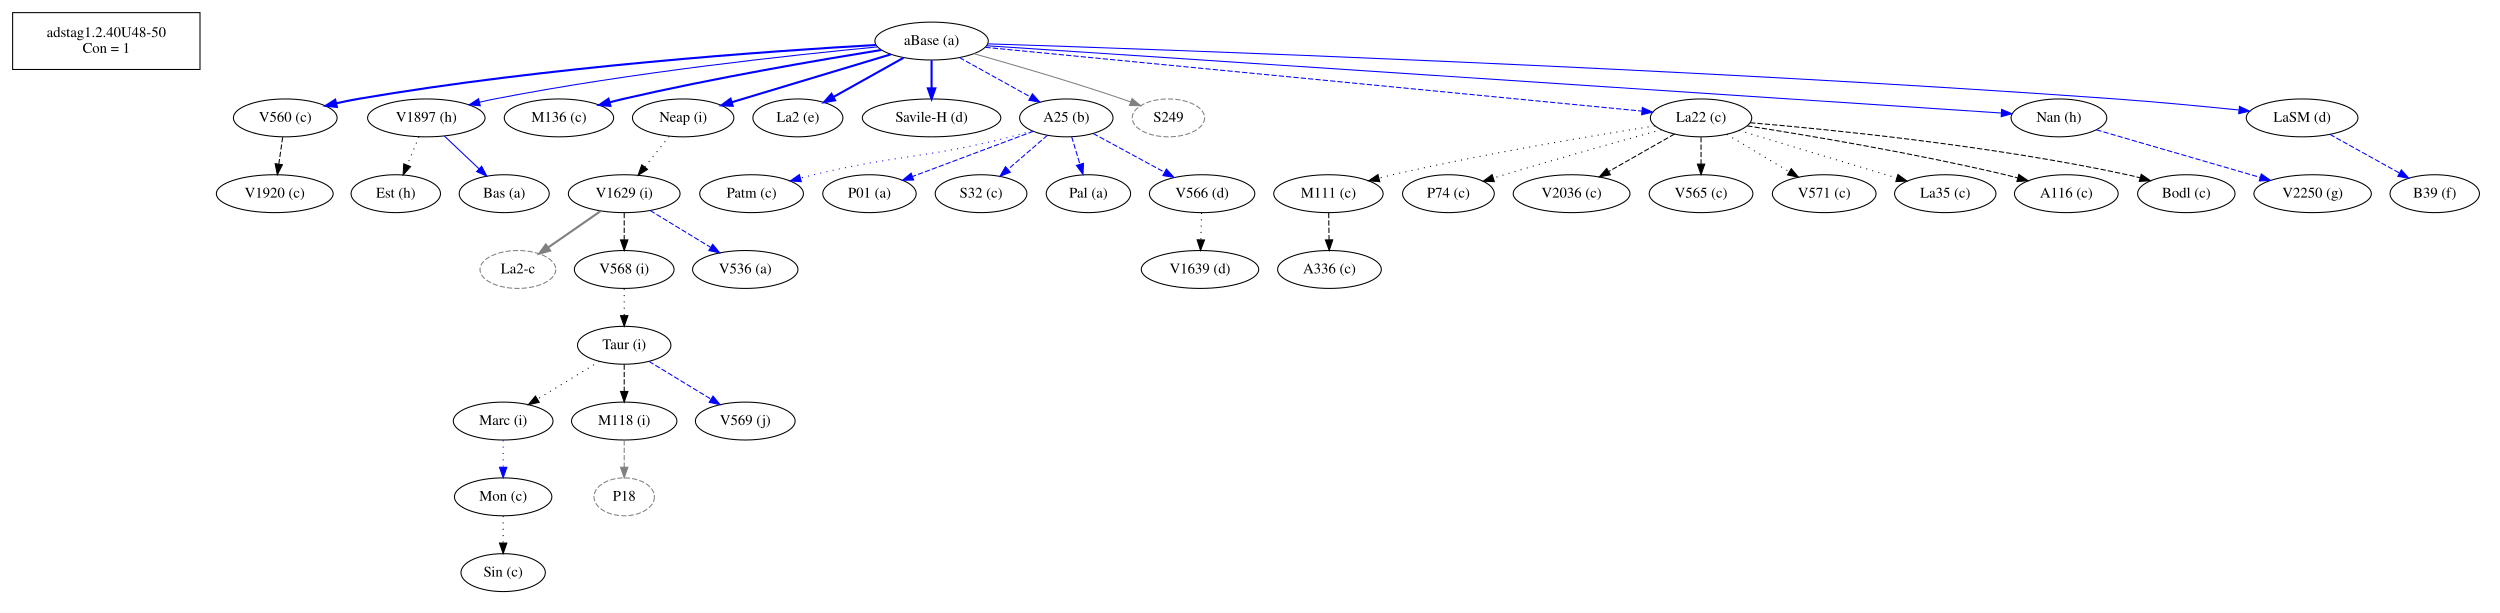
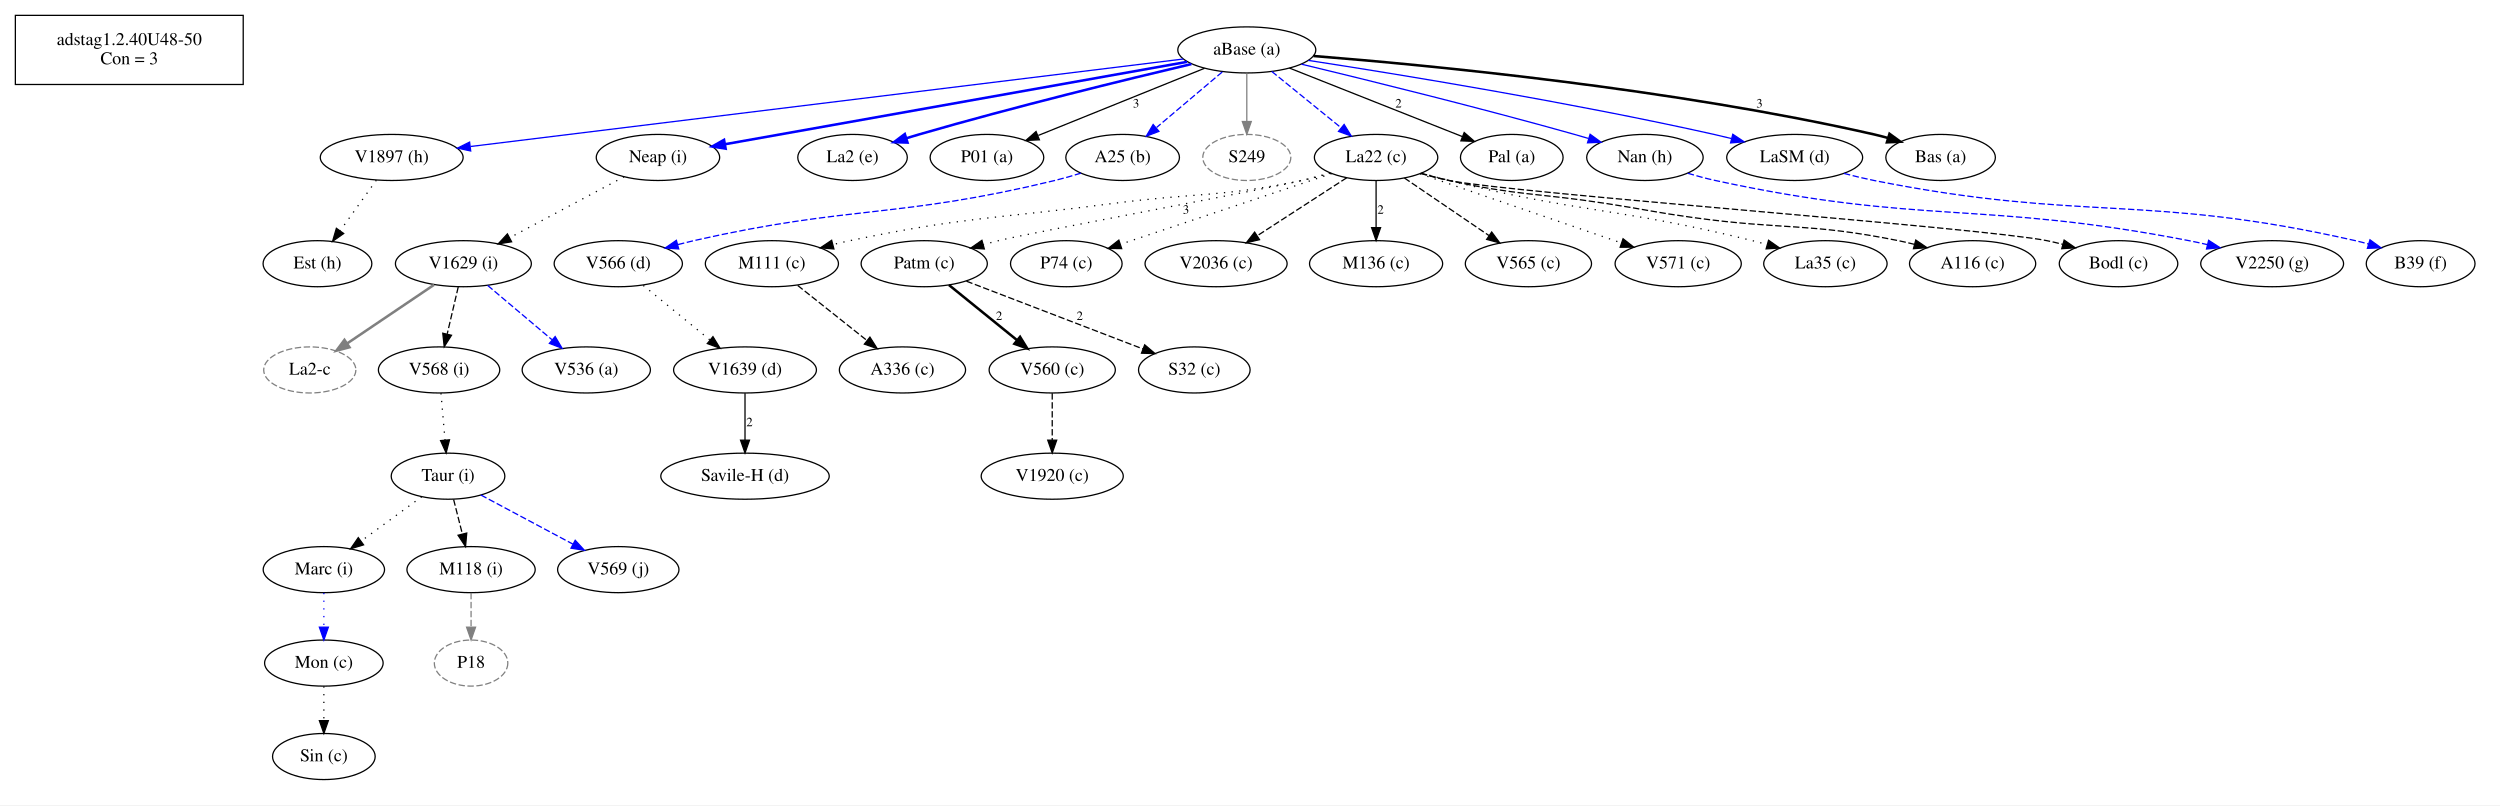
- <svg xmlns="http://www.w3.org/2000/svg" width="2375pt" height="582pt" viewBox="0.00 0.00 2375.00 582.00">
-   <g id="graph0" class="graph" transform="scale(1 1) rotate(0) translate(4 578)">
-     <polygon fill="white" stroke="transparent" points="-4,4 -4,-578 2371,-578 2371,4 -4,4" />
+ <svg xmlns="http://www.w3.org/2000/svg" width="1953pt" height="629pt" viewBox="0.00 0.00 1953.00 629.00">
+   <g id="graph0" class="graph" transform="scale(1 1) rotate(0) translate(4 625)">
+     <polygon fill="white" stroke="transparent" points="-4,4 -4,-625 1949,-625 1949,4 -4,4" />
    <g id="clust1" class="cluster">
-       <polygon fill="none" stroke="black" points="8,-512 8,-566 186,-566 186,-512 8,-512" />
+       <polygon fill="none" stroke="black" points="8,-559 8,-613 186,-613 186,-559 8,-559" />
    </g>
    <g id="clust2" class="cluster">
</g>
    <g id="node1" class="node">
-       <text text-anchor="middle" x="97" y="-542.8" font-family="Times,serif" font-size="14.00">adstag1.2.40U48-50</text>
-       <text text-anchor="middle" x="97" y="-527.8" font-family="Times,serif" font-size="14.00">Con = 1</text>
+       <text text-anchor="middle" x="97" y="-589.8" font-family="Times,serif" font-size="14.00">adstag1.2.40U48-50</text>
+       <text text-anchor="middle" x="97" y="-574.8" font-family="Times,serif" font-size="14.00">Con = 3</text>
    </g>
    <g id="node2" class="node">
-       <ellipse fill="none" stroke="black" cx="1258" cy="-394" rx="51.99" ry="18" />
-       <text text-anchor="middle" x="1258" y="-390.3" font-family="Times,serif" font-size="14.00">M111 (c)</text>
+       <ellipse fill="none" stroke="black" cx="599" cy="-419" rx="51.99" ry="18" />
+       <text text-anchor="middle" x="599" y="-415.3" font-family="Times,serif" font-size="14.00">M111 (c)</text>
    </g>
    <g id="node5" class="node">
-       <ellipse fill="none" stroke="black" cx="1259" cy="-322" rx="49.29" ry="18" />
-       <text text-anchor="middle" x="1259" y="-318.3" font-family="Times,serif" font-size="14.00">A336 (c)</text>
+       <ellipse fill="none" stroke="black" cx="701" cy="-336" rx="49.29" ry="18" />
+       <text text-anchor="middle" x="701" y="-332.3" font-family="Times,serif" font-size="14.00">A336 (c)</text>
    </g>
    <g id="edge4" class="edge">
-       <path fill="none" stroke="black" stroke-dasharray="5,2" d="M1258.25,-375.7C1258.36,-367.98 1258.49,-358.71 1258.61,-350.11" />
-       <polygon fill="black" stroke="black" points="1262.11,-350.15 1258.76,-340.1 1255.11,-350.05 1262.11,-350.15" />
+       <path fill="none" stroke="black" stroke-dasharray="5,2" d="M619.15,-402C634.62,-389.71 656.15,-372.62 673.25,-359.04" />
+       <polygon fill="black" stroke="black" points="675.58,-361.65 681.24,-352.69 671.23,-356.17 675.58,-361.65" />
    </g>
    <g id="node3" class="node">
-       <ellipse fill="none" stroke="black" cx="710" cy="-394" rx="49.29" ry="18" />
-       <text text-anchor="middle" x="710" y="-390.3" font-family="Times,serif" font-size="14.00">Patm (c)</text>
+       <ellipse fill="none" stroke="black" cx="718" cy="-419" rx="49.29" ry="18" />
+       <text text-anchor="middle" x="718" y="-415.3" font-family="Times,serif" font-size="14.00">Patm (c)</text>
    </g>
    <g id="node4" class="node">
-       <ellipse fill="none" stroke="black" cx="267" cy="-466" rx="49.29" ry="18" />
-       <text text-anchor="middle" x="267" y="-462.3" font-family="Times,serif" font-size="14.00">V560 (c)</text>
+       <ellipse fill="none" stroke="black" cx="818" cy="-336" rx="49.29" ry="18" />
+       <text text-anchor="middle" x="818" y="-332.3" font-family="Times,serif" font-size="14.00">V560 (c)</text>
+     </g>
+     <g id="edge3" class="edge">
+       <path fill="none" stroke="black" stroke-width="2" d="M737.28,-402.38C752.4,-390.14 773.64,-372.93 790.54,-359.25" />
+       <polygon fill="black" stroke="black" stroke-width="2" points="792.87,-361.86 798.44,-352.85 788.46,-356.42 792.87,-361.86" />
+       <text text-anchor="middle" x="776.5" y="-375" font-family="Times,serif" font-size="10.00">2</text>
+     </g>
+     <g id="node30" class="node">
+       <ellipse fill="none" stroke="black" cx="929" cy="-336" rx="43.59" ry="18" />
+       <text text-anchor="middle" x="929" y="-332.3" font-family="Times,serif" font-size="14.00">S32 (c)</text>
+     </g>
+     <g id="edge28" class="edge">
+       <path fill="none" stroke="black" stroke-dasharray="5,2" d="M750.97,-405.34C788.23,-391.04 848.89,-367.75 888.88,-352.4" />
+       <polygon fill="black" stroke="black" points="890.24,-355.63 898.32,-348.78 887.73,-349.09 890.24,-355.63" />
+       <text text-anchor="middle" x="839.5" y="-375" font-family="Times,serif" font-size="10.00">2</text>
    </g>
    <g id="node14" class="node">
-       <ellipse fill="none" stroke="black" cx="257" cy="-394" rx="55.49" ry="18" />
-       <text text-anchor="middle" x="257" y="-390.3" font-family="Times,serif" font-size="14.00">V1920 (c)</text>
+       <ellipse fill="none" stroke="black" cx="818" cy="-253" rx="55.49" ry="18" />
+       <text text-anchor="middle" x="818" y="-249.3" font-family="Times,serif" font-size="14.00">V1920 (c)</text>
    </g>
    <g id="edge12" class="edge">
-       <path fill="none" stroke="black" stroke-dasharray="5,2" d="M264.53,-447.7C263.43,-439.98 262.1,-430.71 260.87,-422.11" />
-       <polygon fill="black" stroke="black" points="264.32,-421.51 259.44,-412.1 257.39,-422.5 264.32,-421.51" />
+       <path fill="none" stroke="black" stroke-dasharray="5,2" d="M818,-317.82C818,-307.19 818,-293.31 818,-281.2" />
+       <polygon fill="black" stroke="black" points="821.5,-281.15 818,-271.15 814.5,-281.15 821.5,-281.15" />
    </g>
    <g id="node6" class="node">
-       <ellipse fill="none" stroke="black" cx="1372" cy="-394" rx="43.59" ry="18" />
-       <text text-anchor="middle" x="1372" y="-390.3" font-family="Times,serif" font-size="14.00">P74 (c)</text>
+       <ellipse fill="none" stroke="black" cx="829" cy="-419" rx="43.59" ry="18" />
+       <text text-anchor="middle" x="829" y="-415.3" font-family="Times,serif" font-size="14.00">P74 (c)</text>
    </g>
    <g id="node7" class="node">
-       <ellipse fill="none" stroke="black" cx="372" cy="-394" rx="42.49" ry="18" />
-       <text text-anchor="middle" x="372" y="-390.3" font-family="Times,serif" font-size="14.00">Est (h)</text>
+       <ellipse fill="none" stroke="black" cx="244" cy="-419" rx="42.49" ry="18" />
+       <text text-anchor="middle" x="244" y="-415.3" font-family="Times,serif" font-size="14.00">Est (h)</text>
    </g>
    <g id="node8" class="node">
-       <ellipse fill="none" stroke="black" cx="589" cy="-250" rx="44.39" ry="18" />
-       <text text-anchor="middle" x="589" y="-246.3" font-family="Times,serif" font-size="14.00">Taur (i)</text>
+       <ellipse fill="none" stroke="black" cx="346" cy="-253" rx="44.39" ry="18" />
+       <text text-anchor="middle" x="346" y="-249.3" font-family="Times,serif" font-size="14.00">Taur (i)</text>
    </g>
    <g id="node10" class="node">
-       <ellipse fill="none" stroke="black" cx="474" cy="-178" rx="47.39" ry="18" />
-       <text text-anchor="middle" x="474" y="-174.3" font-family="Times,serif" font-size="14.00">Marc (i)</text>
+       <ellipse fill="none" stroke="black" cx="249" cy="-180" rx="47.39" ry="18" />
+       <text text-anchor="middle" x="249" y="-176.3" font-family="Times,serif" font-size="14.00">Marc (i)</text>
    </g>
    <g id="edge9" class="edge">
-       <path fill="none" stroke="black" stroke-dasharray="1,5" d="M565.45,-234.67C548.43,-224.31 525.23,-210.18 506.46,-198.76" />
-       <polygon fill="black" stroke="black" points="508.28,-195.77 497.91,-193.56 504.64,-201.75 508.28,-195.77" />
+       <path fill="none" stroke="black" stroke-dasharray="1,5" d="M325.43,-236.94C311.63,-226.85 293.27,-213.4 277.99,-202.22" />
+       <polygon fill="black" stroke="black" points="280.01,-199.36 269.88,-196.28 275.88,-205.01 280.01,-199.36" />
    </g>
    <g id="node12" class="node">
-       <ellipse fill="none" stroke="black" cx="589" cy="-178" rx="50.09" ry="18" />
-       <text text-anchor="middle" x="589" y="-174.3" font-family="Times,serif" font-size="14.00">M118 (i)</text>
+       <ellipse fill="none" stroke="black" cx="364" cy="-180" rx="50.09" ry="18" />
+       <text text-anchor="middle" x="364" y="-176.3" font-family="Times,serif" font-size="14.00">M118 (i)</text>
    </g>
    <g id="edge11" class="edge">
-       <path fill="none" stroke="black" stroke-dasharray="5,2" d="M589,-231.7C589,-223.98 589,-214.71 589,-206.11" />
-       <polygon fill="black" stroke="black" points="592.5,-206.1 589,-196.1 585.5,-206.1 592.5,-206.1" />
+       <path fill="none" stroke="black" stroke-dasharray="5,2" d="M350.36,-234.81C352.41,-226.7 354.91,-216.84 357.21,-207.78" />
+       <polygon fill="black" stroke="black" points="360.62,-208.58 359.68,-198.03 353.83,-206.86 360.62,-208.58" />
    </g>
    <g id="node31" class="node">
-       <ellipse fill="none" stroke="black" cx="704" cy="-178" rx="47.39" ry="18" />
-       <text text-anchor="middle" x="704" y="-174.3" font-family="Times,serif" font-size="14.00">V569 (j)</text>
+       <ellipse fill="none" stroke="black" cx="479" cy="-180" rx="47.39" ry="18" />
+       <text text-anchor="middle" x="479" y="-176.3" font-family="Times,serif" font-size="14.00">V569 (j)</text>
    </g>
    <g id="edge29" class="edge">
-       <path fill="none" stroke="blue" stroke-dasharray="5,2" d="M612.55,-234.67C629.57,-224.31 652.77,-210.18 671.54,-198.76" />
-       <polygon fill="blue" stroke="blue" points="673.36,-201.75 680.09,-193.56 669.72,-195.77 673.36,-201.75" />
+       <path fill="none" stroke="blue" stroke-dasharray="5,2" d="M371.64,-238.31C392.08,-227.4 420.91,-212.01 443.56,-199.92" />
+       <polygon fill="blue" stroke="blue" points="445.35,-202.93 452.52,-195.13 442.05,-196.76 445.35,-202.93" />
    </g>
    <g id="node9" class="node">
-       <ellipse fill="none" stroke="black" cx="401" cy="-466" rx="55.79" ry="18" />
-       <text text-anchor="middle" x="401" y="-462.3" font-family="Times,serif" font-size="14.00">V1897 (h)</text>
+       <ellipse fill="none" stroke="black" cx="302" cy="-502" rx="55.79" ry="18" />
+       <text text-anchor="middle" x="302" y="-498.3" font-family="Times,serif" font-size="14.00">V1897 (h)</text>
    </g>
    <g id="edge6" class="edge">
-       <path fill="none" stroke="black" stroke-dasharray="1,5" d="M393.98,-448.05C390.63,-439.97 386.55,-430.12 382.82,-421.11" />
-       <polygon fill="black" stroke="black" points="386.02,-419.69 378.96,-411.79 379.55,-422.37 386.02,-419.69" />
+       <path fill="none" stroke="black" stroke-dasharray="1,5" d="M289.98,-484.22C281.84,-472.85 270.94,-457.63 261.8,-444.86" />
+       <polygon fill="black" stroke="black" points="264.47,-442.58 255.8,-436.48 258.78,-446.65 264.47,-442.58" />
+     </g>
+     <g id="node15" class="node">
+       <ellipse fill="none" stroke="black" cx="249" cy="-107" rx="46.29" ry="18" />
+       <text text-anchor="middle" x="249" y="-103.3" font-family="Times,serif" font-size="14.00">Mon (c)</text>
+     </g>
+     <g id="edge13" class="edge">
+       <path fill="none" stroke="blue" stroke-dasharray="1,5" d="M249,-161.81C249,-153.79 249,-144.05 249,-135.07" />
+       <polygon fill="blue" stroke="blue" points="252.5,-135.03 249,-125.03 245.5,-135.03 252.5,-135.03" />
+     </g>
+     <g id="node11" class="node">
+       <ellipse fill="none" stroke="black" cx="1887" cy="-419" rx="42.49" ry="18" />
+       <text text-anchor="middle" x="1887" y="-415.3" font-family="Times,serif" font-size="14.00">B39 (f)</text>
+     </g>
+     <g id="node36" class="node">
+       <ellipse fill="none" stroke="gray" stroke-dasharray="5,2" cx="364" cy="-107" rx="28.7" ry="18" />
+       <text text-anchor="middle" x="364" y="-103.3" font-family="Times,serif" font-size="14.00">P18</text>
+     </g>
+     <g id="edge34" class="edge">
+       <path fill="none" stroke="gray" stroke-dasharray="5,2" d="M364,-161.81C364,-153.79 364,-144.05 364,-135.07" />
+       <polygon fill="gray" stroke="gray" points="367.5,-135.03 364,-125.03 360.5,-135.03 367.5,-135.03" />
+     </g>
+     <g id="node13" class="node">
+       <ellipse fill="none" stroke="black" cx="970" cy="-586" rx="53.89" ry="18" />
+       <text text-anchor="middle" x="970" y="-582.3" font-family="Times,serif" font-size="14.00">aBase (a)</text>
+     </g>
+     <g id="edge8" class="edge">
+       <path fill="none" stroke="blue" d="M920.34,-578.9C800.37,-564.18 495.03,-526.69 363.65,-510.57" />
+       <polygon fill="blue" stroke="blue" points="363.71,-507.05 353.36,-509.3 362.86,-514 363.71,-507.05" />
+     </g>
+     <g id="node19" class="node">
+       <ellipse fill="none" stroke="black" cx="510" cy="-502" rx="48.19" ry="18" />
+       <text text-anchor="middle" x="510" y="-498.3" font-family="Times,serif" font-size="14.00">Neap (i)</text>
+     </g>
+     <g id="edge17" class="edge">
+       <path fill="none" stroke="blue" stroke-width="2" d="M923.36,-576.69C837.04,-561.3 652.93,-528.48 562.43,-512.35" />
+       <polygon fill="blue" stroke="blue" stroke-width="2" points="562.85,-508.87 552.39,-510.56 561.62,-515.76 562.85,-508.87" />
+     </g>
+     <g id="node21" class="node">
+       <ellipse fill="none" stroke="black" cx="662" cy="-502" rx="42.79" ry="18" />
+       <text text-anchor="middle" x="662" y="-498.3" font-family="Times,serif" font-size="14.00">La2 (e)</text>
+     </g>
+     <g id="edge19" class="edge">
+       <path fill="none" stroke="blue" stroke-width="2" d="M926.73,-574.95C875.63,-562.87 788.21,-541.52 714,-520 710.71,-519.04 707.31,-518.02 703.9,-516.97" />
+       <polygon fill="blue" stroke="blue" stroke-width="2" points="704.94,-513.62 694.35,-513.95 702.83,-520.3 704.94,-513.62" />
+     </g>
+     <g id="node23" class="node">
+       <ellipse fill="none" stroke="black" cx="767" cy="-502" rx="44.39" ry="18" />
+       <text text-anchor="middle" x="767" y="-498.3" font-family="Times,serif" font-size="14.00">P01 (a)</text>
+     </g>
+     <g id="edge21" class="edge">
+       <path fill="none" stroke="black" d="M936.93,-571.64C901.46,-557.31 845.1,-534.55 807.11,-519.2" />
+       <polygon fill="black" stroke="black" points="807.98,-515.78 797.4,-515.28 805.36,-522.27 807.98,-515.78" />
+       <text text-anchor="middle" x="883.5" y="-541" font-family="Times,serif" font-size="10.00">3</text>
+     </g>
+     <g id="node24" class="node">
+       <ellipse fill="none" stroke="black" cx="873" cy="-502" rx="44.39" ry="18" />
+       <text text-anchor="middle" x="873" y="-498.3" font-family="Times,serif" font-size="14.00">A25 (b)</text>
+     </g>
+     <g id="edge22" class="edge">
+       <path fill="none" stroke="blue" stroke-dasharray="5,2" d="M950.84,-568.8C936.17,-556.4 915.76,-539.15 899.52,-525.42" />
+       <polygon fill="blue" stroke="blue" points="901.36,-522.39 891.47,-518.61 896.84,-527.74 901.36,-522.39" />
+     </g>
+     <g id="node26" class="node">
+       <ellipse fill="none" stroke="gray" stroke-dasharray="5,2" cx="970" cy="-502" rx="34.39" ry="18" />
+       <text text-anchor="middle" x="970" y="-498.3" font-family="Times,serif" font-size="14.00">S249</text>
+     </g>
+     <g id="edge24" class="edge">
+       <path fill="none" stroke="gray" d="M970,-567.61C970,-556.77 970,-542.6 970,-530.29" />
+       <polygon fill="gray" stroke="gray" points="973.5,-530.08 970,-520.08 966.5,-530.08 973.5,-530.08" />
+     </g>
+     <g id="node28" class="node">
+       <ellipse fill="none" stroke="black" cx="1071" cy="-502" rx="48.19" ry="18" />
+       <text text-anchor="middle" x="1071" y="-498.3" font-family="Times,serif" font-size="14.00">La22 (c)</text>
+     </g>
+     <g id="edge26" class="edge">
+       <path fill="none" stroke="blue" stroke-dasharray="5,2" d="M989.47,-569.19C1004.84,-556.71 1026.47,-539.15 1043.59,-525.25" />
+       <polygon fill="blue" stroke="blue" points="1046.03,-527.78 1051.59,-518.76 1041.62,-522.35 1046.03,-527.78" />
+     </g>
+     <g id="node34" class="node">
+       <ellipse fill="none" stroke="black" cx="1177" cy="-502" rx="40.09" ry="18" />
+       <text text-anchor="middle" x="1177" y="-498.3" font-family="Times,serif" font-size="14.00">Pal (a)</text>
+     </g>
+     <g id="edge32" class="edge">
+       <path fill="none" stroke="black" d="M1003.26,-571.83C1040.13,-557.22 1099.53,-533.69 1138.42,-518.28" />
+       <polygon fill="black" stroke="black" points="1139.83,-521.49 1147.84,-514.55 1137.25,-514.98 1139.83,-521.49" />
+       <text text-anchor="middle" x="1088.5" y="-541" font-family="Times,serif" font-size="10.00">2</text>
+     </g>
+     <g id="node38" class="node">
+       <ellipse fill="none" stroke="black" cx="1281" cy="-502" rx="45.49" ry="18" />
+       <text text-anchor="middle" x="1281" y="-498.3" font-family="Times,serif" font-size="14.00">Nan (h)</text>
+     </g>
+     <g id="edge36" class="edge">
+       <path fill="none" stroke="blue" d="M1012.76,-574.85C1063.73,-562.59 1151.4,-540.98 1226,-520 1229.58,-518.99 1233.28,-517.92 1236.99,-516.82" />
+       <polygon fill="blue" stroke="blue" points="1238.19,-520.12 1246.75,-513.88 1236.17,-513.41 1238.19,-520.12" />
+     </g>
+     <g id="node41" class="node">
+       <ellipse fill="none" stroke="black" cx="1398" cy="-502" rx="53.09" ry="18" />
+       <text text-anchor="middle" x="1398" y="-498.3" font-family="Times,serif" font-size="14.00">LaSM (d)</text>
+     </g>
+     <g id="edge39" class="edge">
+       <path fill="none" stroke="blue" d="M1018.1,-577.81C1088.16,-567.02 1222.25,-545.2 1335,-520 1339.41,-519.01 1343.98,-517.92 1348.54,-516.78" />
+       <polygon fill="blue" stroke="blue" points="1349.66,-520.11 1358.47,-514.23 1347.92,-513.33 1349.66,-520.11" />
    </g>
    <g id="node44" class="node">
-       <ellipse fill="none" stroke="black" cx="475" cy="-394" rx="42.79" ry="18" />
-       <text text-anchor="middle" x="475" y="-390.3" font-family="Times,serif" font-size="14.00">Bas (a)</text>
+       <ellipse fill="none" stroke="black" cx="1512" cy="-502" rx="42.79" ry="18" />
+       <text text-anchor="middle" x="1512" y="-498.3" font-family="Times,serif" font-size="14.00">Bas (a)</text>
    </g>
    <g id="edge42" class="edge">
-       <path fill="none" stroke="blue" d="M418.16,-448.76C427.92,-439.53 440.29,-427.83 451,-417.7" />
-       <polygon fill="blue" stroke="blue" points="453.58,-420.08 458.44,-410.67 448.77,-415 453.58,-420.08" />
-     </g>
-     <g id="node15" class="node">
-       <ellipse fill="none" stroke="black" cx="474" cy="-106" rx="46.29" ry="18" />
-       <text text-anchor="middle" x="474" y="-102.3" font-family="Times,serif" font-size="14.00">Mon (c)</text>
-     </g>
-     <g id="edge13" class="edge">
-       <path fill="none" stroke="blue" stroke-dasharray="1,5" d="M474,-159.7C474,-151.98 474,-142.71 474,-134.11" />
-       <polygon fill="blue" stroke="blue" points="477.5,-134.1 474,-124.1 470.5,-134.1 477.5,-134.1" />
-     </g>
-     <g id="node11" class="node">
-       <ellipse fill="none" stroke="black" cx="2309" cy="-394" rx="42.49" ry="18" />
-       <text text-anchor="middle" x="2309" y="-390.3" font-family="Times,serif" font-size="14.00">B39 (f)</text>
-     </g>
-     <g id="node36" class="node">
-       <ellipse fill="none" stroke="gray" stroke-dasharray="5,2" cx="589" cy="-106" rx="28.7" ry="18" />
-       <text text-anchor="middle" x="589" y="-102.3" font-family="Times,serif" font-size="14.00">P18</text>
-     </g>
-     <g id="edge34" class="edge">
-       <path fill="none" stroke="gray" stroke-dasharray="5,2" d="M589,-159.7C589,-151.98 589,-142.71 589,-134.11" />
-       <polygon fill="gray" stroke="gray" points="592.5,-134.1 589,-124.1 585.5,-134.1 592.5,-134.1" />
-     </g>
-     <g id="node13" class="node">
-       <ellipse fill="none" stroke="black" cx="881" cy="-539" rx="53.89" ry="18" />
-       <text text-anchor="middle" x="881" y="-535.3" font-family="Times,serif" font-size="14.00">aBase (a)</text>
-     </g>
-     <g id="edge3" class="edge">
-       <path fill="none" stroke="blue" stroke-width="2" d="M828.05,-535.27C730.27,-529.68 514.98,-514.75 336,-484 329.3,-482.85 322.29,-481.41 315.41,-479.85" />
-       <polygon fill="blue" stroke="blue" stroke-width="2" points="316.01,-476.4 305.48,-477.51 314.41,-483.21 316.01,-476.4" />
-     </g>
-     <g id="edge8" class="edge">
-       <path fill="none" stroke="blue" d="M829.55,-533.42C750.79,-525.93 595.79,-509.31 466,-484 461.31,-483.09 456.46,-482.03 451.61,-480.9" />
-       <polygon fill="blue" stroke="blue" points="452.28,-477.46 441.73,-478.49 450.62,-484.26 452.28,-477.46" />
+       <path fill="none" stroke="black" stroke-width="2" d="M1022.06,-581.26C1112.17,-574.09 1302.7,-555.83 1460,-520 1463.59,-519.18 1467.29,-518.22 1470.98,-517.18" />
+       <polygon fill="black" stroke="black" stroke-width="2" points="1472.07,-520.51 1480.64,-514.28 1470.05,-513.8 1472.07,-520.51" />
+       <text text-anchor="middle" x="1370.5" y="-541" font-family="Times,serif" font-size="10.00">3</text>
+     </g>
+     <g id="node37" class="node">
+       <ellipse fill="none" stroke="black" cx="249" cy="-34" rx="40.09" ry="18" />
+       <text text-anchor="middle" x="249" y="-30.3" font-family="Times,serif" font-size="14.00">Sin (c)</text>
+     </g>
+     <g id="edge35" class="edge">
+       <path fill="none" stroke="black" stroke-dasharray="1,5" d="M249,-88.81C249,-80.79 249,-71.05 249,-62.07" />
+       <polygon fill="black" stroke="black" points="252.5,-62.03 249,-52.03 245.5,-62.03 252.5,-62.03" />
+     </g>
+     <g id="node16" class="node">
+       <ellipse fill="none" stroke="gray" stroke-dasharray="5,2" cx="238" cy="-336" rx="36" ry="18" />
+       <text text-anchor="middle" x="238" y="-332.3" font-family="Times,serif" font-size="14.00">La2-c</text>
+     </g>
+     <g id="node17" class="node">
+       <ellipse fill="none" stroke="black" cx="946" cy="-419" rx="55.49" ry="18" />
+       <text text-anchor="middle" x="946" y="-415.3" font-family="Times,serif" font-size="14.00">V2036 (c)</text>
    </g>
    <g id="node18" class="node">
-       <ellipse fill="none" stroke="black" cx="527" cy="-466" rx="51.99" ry="18" />
-       <text text-anchor="middle" x="527" y="-462.3" font-family="Times,serif" font-size="14.00">M136 (c)</text>
+       <ellipse fill="none" stroke="black" cx="1071" cy="-419" rx="51.99" ry="18" />
+       <text text-anchor="middle" x="1071" y="-415.3" font-family="Times,serif" font-size="14.00">M136 (c)</text>
+     </g>
+     <g id="node25" class="node">
+       <ellipse fill="none" stroke="black" cx="358" cy="-419" rx="53.09" ry="18" />
+       <text text-anchor="middle" x="358" y="-415.3" font-family="Times,serif" font-size="14.00">V1629 (i)</text>
+     </g>
+     <g id="edge23" class="edge">
+       <path fill="none" stroke="black" stroke-dasharray="1,5" d="M483.52,-486.89C458.76,-473.7 421.58,-453.88 394.11,-439.24" />
+       <polygon fill="black" stroke="black" points="395.67,-436.11 385.2,-434.49 392.38,-442.28 395.67,-436.11" />
+     </g>
+     <g id="node20" class="node">
+       <ellipse fill="none" stroke="black" cx="1190" cy="-419" rx="49.29" ry="18" />
+       <text text-anchor="middle" x="1190" y="-415.3" font-family="Times,serif" font-size="14.00">V565 (c)</text>
+     </g>
+     <g id="node22" class="node">
+       <ellipse fill="none" stroke="black" cx="578" cy="-253" rx="65.79" ry="18" />
+       <text text-anchor="middle" x="578" y="-249.3" font-family="Times,serif" font-size="14.00">Savile-Η (d)</text>
+     </g>
+     <g id="node39" class="node">
+       <ellipse fill="none" stroke="black" cx="479" cy="-419" rx="50.09" ry="18" />
+       <text text-anchor="middle" x="479" y="-415.3" font-family="Times,serif" font-size="14.00">V566 (d)</text>
+     </g>
+     <g id="edge37" class="edge">
+       <path fill="none" stroke="blue" stroke-dasharray="5,2" d="M840.42,-489.73C833.71,-487.64 826.67,-485.62 820,-484 696.51,-454.07 661.92,-465.08 538,-437 533.91,-436.07 529.68,-435.03 525.45,-433.92" />
+       <polygon fill="blue" stroke="blue" points="526.22,-430.51 515.65,-431.27 524.39,-437.26 526.22,-430.51" />
+     </g>
+     <g id="edge14" class="edge">
+       <path fill="none" stroke="gray" stroke-width="2" d="M335.15,-402.57C315.87,-389.56 288.15,-370.85 267.26,-356.75" />
+       <polygon fill="gray" stroke="gray" stroke-width="2" points="269.01,-353.71 258.76,-351.02 265.09,-359.51 269.01,-353.71" />
+     </g>
+     <g id="node35" class="node">
+       <ellipse fill="none" stroke="black" cx="339" cy="-336" rx="47.39" ry="18" />
+       <text text-anchor="middle" x="339" y="-332.3" font-family="Times,serif" font-size="14.00">V568 (i)</text>
+     </g>
+     <g id="edge33" class="edge">
+       <path fill="none" stroke="black" stroke-dasharray="5,2" d="M353.97,-400.82C351.48,-390.19 348.22,-376.31 345.38,-364.2" />
+       <polygon fill="black" stroke="black" points="348.71,-363.09 343.02,-354.15 341.9,-364.69 348.71,-363.09" />
+     </g>
+     <g id="node42" class="node">
+       <ellipse fill="none" stroke="black" cx="454" cy="-336" rx="50.09" ry="18" />
+       <text text-anchor="middle" x="454" y="-332.3" font-family="Times,serif" font-size="14.00">V536 (a)</text>
+     </g>
+     <g id="edge40" class="edge">
+       <path fill="none" stroke="blue" stroke-dasharray="5,2" d="M376.97,-402C391.3,-389.9 411.16,-373.14 427.13,-359.67" />
+       <polygon fill="blue" stroke="blue" points="429.69,-362.09 435.07,-352.97 425.17,-356.74 429.69,-362.09" />
+     </g>
+     <g id="node27" class="node">
+       <ellipse fill="none" stroke="black" cx="1307" cy="-419" rx="49.29" ry="18" />
+       <text text-anchor="middle" x="1307" y="-415.3" font-family="Times,serif" font-size="14.00">V571 (c)</text>
+     </g>
+     <g id="edge1" class="edge">
+       <path fill="none" stroke="black" stroke-dasharray="1,5" d="M1035.65,-489.64C1028.23,-487.54 1020.4,-485.52 1013,-484 948.1,-470.64 930.7,-474.64 865,-466 773.77,-454 750.07,-455.84 660,-437 655.65,-436.09 651.14,-435.04 646.65,-433.92" />
+       <polygon fill="black" stroke="black" points="647.44,-430.51 636.88,-431.39 645.68,-437.29 647.44,-430.51" />
+     </g>
+     <g id="edge2" class="edge">
+       <path fill="none" stroke="black" stroke-dasharray="1,5" d="M1034.94,-489.89C1027.7,-487.81 1020.13,-485.75 1013,-484 986.93,-477.61 802.07,-443.39 776,-437 772.15,-436.06 768.18,-435.02 764.2,-433.94" />
+       <polygon fill="black" stroke="black" points="764.95,-430.52 754.37,-431.2 763.07,-437.26 764.95,-430.52" />
+       <text text-anchor="middle" x="922.5" y="-458" font-family="Times,serif" font-size="10.00">3</text>
+     </g>
+     <g id="edge5" class="edge">
+       <path fill="none" stroke="black" stroke-dasharray="1,5" d="M1036.33,-489.39C992.77,-474.81 918.06,-449.81 871.22,-434.13" />
+       <polygon fill="black" stroke="black" points="872.26,-430.79 861.67,-430.94 870.04,-437.43 872.26,-430.79" />
+     </g>
+     <g id="edge15" class="edge">
+       <path fill="none" stroke="black" stroke-dasharray="5,2" d="M1048.07,-486.14C1028.5,-473.46 1000.12,-455.07 978.26,-440.9" />
+       <polygon fill="black" stroke="black" points="979.93,-437.81 969.63,-435.31 976.12,-443.69 979.93,-437.81" />
    </g>
    <g id="edge16" class="edge">
-       <path fill="none" stroke="blue" stroke-width="2" d="M833.28,-530.55C775.07,-521.16 673.8,-503.82 588,-484 583.84,-483.04 579.54,-481.98 575.24,-480.87" />
-       <polygon fill="blue" stroke="blue" stroke-width="2" points="575.83,-477.41 565.26,-478.23 574.03,-484.17 575.83,-477.41" />
-     </g>
-     <g id="node19" class="node">
-       <ellipse fill="none" stroke="black" cx="645" cy="-466" rx="48.19" ry="18" />
-       <text text-anchor="middle" x="645" y="-462.3" font-family="Times,serif" font-size="14.00">Neap (i)</text>
-     </g>
-     <g id="edge17" class="edge">
-       <path fill="none" stroke="blue" stroke-width="2" d="M842.29,-526.36C800.84,-513.88 735.08,-494.1 691.01,-480.84" />
-       <polygon fill="blue" stroke="blue" stroke-width="2" points="691.98,-477.48 681.4,-477.95 689.97,-484.18 691.98,-477.48" />
-     </g>
-     <g id="node21" class="node">
-       <ellipse fill="none" stroke="black" cx="754" cy="-466" rx="42.79" ry="18" />
-       <text text-anchor="middle" x="754" y="-462.3" font-family="Times,serif" font-size="14.00">La2 (e)</text>
-     </g>
-     <g id="edge19" class="edge">
-       <path fill="none" stroke="blue" stroke-width="2" d="M854.38,-523.12C834.99,-512.28 808.58,-497.51 787.72,-485.85" />
-       <polygon fill="blue" stroke="blue" stroke-width="2" points="789.3,-482.72 778.86,-480.9 785.88,-488.83 789.3,-482.72" />
-     </g>
-     <g id="node22" class="node">
-       <ellipse fill="none" stroke="black" cx="881" cy="-466" rx="65.79" ry="18" />
-       <text text-anchor="middle" x="881" y="-462.3" font-family="Times,serif" font-size="14.00">Savile-Η (d)</text>
+       <path fill="none" stroke="black" d="M1071,-483.82C1071,-473.19 1071,-459.31 1071,-447.2" />
+       <polygon fill="black" stroke="black" points="1074.5,-447.15 1071,-437.15 1067.5,-447.15 1074.5,-447.15" />
+       <text text-anchor="middle" x="1074.5" y="-458" font-family="Times,serif" font-size="10.00">2</text>
+     </g>
+     <g id="edge18" class="edge">
+       <path fill="none" stroke="black" stroke-dasharray="5,2" d="M1093.1,-485.95C1111.69,-473.3 1138.46,-455.08 1159.15,-441" />
+       <polygon fill="black" stroke="black" points="1161.31,-443.76 1167.61,-435.24 1157.37,-437.97 1161.31,-443.76" />
+     </g>
+     <g id="edge25" class="edge">
+       <path fill="none" stroke="black" stroke-dasharray="1,5" d="M1105.32,-489.22C1146.88,-474.96 1216.99,-450.89 1262.63,-435.23" />
+       <polygon fill="black" stroke="black" points="1263.94,-438.48 1272.26,-431.92 1261.66,-431.86 1263.94,-438.48" />
+     </g>
+     <g id="node29" class="node">
+       <ellipse fill="none" stroke="black" cx="1422" cy="-419" rx="48.19" ry="18" />
+       <text text-anchor="middle" x="1422" y="-415.3" font-family="Times,serif" font-size="14.00">La35 (c)</text>
+     </g>
+     <g id="edge27" class="edge">
+       <path fill="none" stroke="black" stroke-dasharray="1,5" d="M1106.74,-489.78C1113.75,-487.74 1121.08,-485.71 1128,-484 1232.23,-458.18 1260.77,-462.82 1365,-437 1368.78,-436.06 1372.69,-435.03 1376.6,-433.96" />
+       <polygon fill="black" stroke="black" points="1377.6,-437.31 1386.26,-431.22 1375.69,-430.58 1377.6,-437.31" />
+     </g>
+     <g id="node40" class="node">
+       <ellipse fill="none" stroke="black" cx="1537" cy="-419" rx="49.29" ry="18" />
+       <text text-anchor="middle" x="1537" y="-415.3" font-family="Times,serif" font-size="14.00">A116 (c)</text>
+     </g>
+     <g id="edge38" class="edge">
+       <path fill="none" stroke="black" stroke-dasharray="5,2" d="M1106.06,-489.68C1113.27,-487.6 1120.84,-485.58 1128,-484 1181.95,-472.07 1196.4,-474.41 1251,-466 1281.26,-461.34 1288.67,-459.16 1319,-455 1389.9,-445.28 1408.85,-451.12 1479,-437 1483.11,-436.17 1487.35,-435.19 1491.57,-434.12" />
+       <polygon fill="black" stroke="black" points="1492.6,-437.47 1501.35,-431.5 1490.79,-430.71 1492.6,-437.47" />
+     </g>
+     <g id="node43" class="node">
+       <ellipse fill="none" stroke="black" cx="1651" cy="-419" rx="46.29" ry="18" />
+       <text text-anchor="middle" x="1651" y="-415.3" font-family="Times,serif" font-size="14.00">Bodl (c)</text>
+     </g>
+     <g id="edge41" class="edge">
+       <path fill="none" stroke="black" stroke-dasharray="5,2" d="M1105.71,-489.51C1113.01,-487.42 1120.71,-485.44 1128,-484 1179.16,-473.89 1543.86,-447.23 1595,-437 1599.09,-436.18 1603.31,-435.19 1607.51,-434.1" />
+       <polygon fill="black" stroke="black" points="1608.51,-437.45 1617.21,-431.41 1606.64,-430.71 1608.51,-437.45" />
+     </g>
+     <g id="node32" class="node">
+       <ellipse fill="none" stroke="black" cx="1771" cy="-419" rx="55.79" ry="18" />
+       <text text-anchor="middle" x="1771" y="-415.3" font-family="Times,serif" font-size="14.00">V2250 (g)</text>
+     </g>
+     <g id="node33" class="node">
+       <ellipse fill="none" stroke="black" cx="578" cy="-336" rx="55.79" ry="18" />
+       <text text-anchor="middle" x="578" y="-332.3" font-family="Times,serif" font-size="14.00">V1639 (d)</text>
    </g>
    <g id="edge20" class="edge">
-       <path fill="none" stroke="blue" stroke-width="2" d="M881,-520.81C881,-512.79 881,-503.05 881,-494.07" />
-       <polygon fill="blue" stroke="blue" stroke-width="2" points="884.5,-494.03 881,-484.03 877.5,-494.03 884.5,-494.03" />
-     </g>
-     <g id="node24" class="node">
-       <ellipse fill="none" stroke="black" cx="1009" cy="-466" rx="44.39" ry="18" />
-       <text text-anchor="middle" x="1009" y="-462.3" font-family="Times,serif" font-size="14.00">A25 (b)</text>
-     </g>
-     <g id="edge22" class="edge">
-       <path fill="none" stroke="blue" stroke-dasharray="5,2" d="M907.52,-523.29C927.04,-512.46 953.74,-497.65 974.85,-485.94" />
-       <polygon fill="blue" stroke="blue" points="976.77,-488.88 983.82,-480.97 973.38,-482.76 976.77,-488.88" />
-     </g>
-     <g id="node26" class="node">
-       <ellipse fill="none" stroke="gray" stroke-dasharray="5,2" cx="1106" cy="-466" rx="34.39" ry="18" />
-       <text text-anchor="middle" x="1106" y="-462.3" font-family="Times,serif" font-size="14.00">S249</text>
-     </g>
-     <g id="edge24" class="edge">
-       <path fill="none" stroke="gray" d="M921.19,-526.99C958.06,-516.66 1014.06,-500.38 1062,-484 1064.69,-483.08 1067.46,-482.1 1070.23,-481.09" />
-       <polygon fill="gray" stroke="gray" points="1071.46,-484.37 1079.6,-477.59 1069.01,-477.81 1071.46,-484.37" />
-     </g>
-     <g id="node28" class="node">
-       <ellipse fill="none" stroke="black" cx="1612" cy="-466" rx="48.19" ry="18" />
-       <text text-anchor="middle" x="1612" y="-462.3" font-family="Times,serif" font-size="14.00">La22 (c)</text>
-     </g>
-     <g id="edge26" class="edge">
-       <path fill="none" stroke="blue" stroke-dasharray="5,2" d="M932.11,-533.04C1064.42,-520.19 1417.4,-485.9 1555.49,-472.49" />
-       <polygon fill="blue" stroke="blue" points="1556.23,-475.93 1565.84,-471.48 1555.55,-468.97 1556.23,-475.93" />
-     </g>
-     <g id="node38" class="node">
-       <ellipse fill="none" stroke="black" cx="1952" cy="-466" rx="45.49" ry="18" />
-       <text text-anchor="middle" x="1952" y="-462.3" font-family="Times,serif" font-size="14.00">Nan (h)</text>
-     </g>
-     <g id="edge36" class="edge">
-       <path fill="none" stroke="blue" d="M933.38,-534.53C1114.43,-522.53 1712.75,-482.86 1897.3,-470.63" />
-       <polygon fill="blue" stroke="blue" points="1897.57,-474.12 1907.32,-469.96 1897.11,-467.13 1897.57,-474.12" />
-     </g>
-     <g id="node41" class="node">
-       <ellipse fill="none" stroke="black" cx="2183" cy="-466" rx="53.09" ry="18" />
-       <text text-anchor="middle" x="2183" y="-462.3" font-family="Times,serif" font-size="14.00">LaSM (d)</text>
-     </g>
-     <g id="edge39" class="edge">
-       <path fill="none" stroke="blue" d="M934.63,-536.34C1096.48,-531.12 1594.24,-513.64 2006,-484 2044.93,-481.2 2088.57,-477.02 2122.78,-473.5" />
-       <polygon fill="blue" stroke="blue" points="2123.49,-476.95 2133.08,-472.44 2122.77,-469.99 2123.49,-476.95" />
-     </g>
-     <g id="node37" class="node">
-       <ellipse fill="none" stroke="black" cx="474" cy="-34" rx="40.09" ry="18" />
-       <text text-anchor="middle" x="474" y="-30.3" font-family="Times,serif" font-size="14.00">Sin (c)</text>
-     </g>
-     <g id="edge35" class="edge">
-       <path fill="none" stroke="black" stroke-dasharray="1,5" d="M474,-87.7C474,-79.98 474,-70.71 474,-62.11" />
-       <polygon fill="black" stroke="black" points="477.5,-62.1 474,-52.1 470.5,-62.1 477.5,-62.1" />
-     </g>
-     <g id="node16" class="node">
-       <ellipse fill="none" stroke="gray" stroke-dasharray="5,2" cx="488" cy="-322" rx="36" ry="18" />
-       <text text-anchor="middle" x="488" y="-318.3" font-family="Times,serif" font-size="14.00">La2-c</text>
-     </g>
-     <g id="node17" class="node">
-       <ellipse fill="none" stroke="black" cx="1489" cy="-394" rx="55.49" ry="18" />
-       <text text-anchor="middle" x="1489" y="-390.3" font-family="Times,serif" font-size="14.00">V2036 (c)</text>
-     </g>
-     <g id="node25" class="node">
-       <ellipse fill="none" stroke="black" cx="589" cy="-394" rx="53.09" ry="18" />
-       <text text-anchor="middle" x="589" y="-390.3" font-family="Times,serif" font-size="14.00">V1629 (i)</text>
-     </g>
-     <g id="edge23" class="edge">
-       <path fill="none" stroke="black" stroke-dasharray="1,5" d="M631.73,-448.41C624.82,-439.78 616.25,-429.06 608.6,-419.5" />
-       <polygon fill="black" stroke="black" points="611.16,-417.09 602.18,-411.47 605.69,-421.47 611.16,-417.09" />
-     </g>
-     <g id="node20" class="node">
-       <ellipse fill="none" stroke="black" cx="1612" cy="-394" rx="49.29" ry="18" />
-       <text text-anchor="middle" x="1612" y="-390.3" font-family="Times,serif" font-size="14.00">V565 (c)</text>
-     </g>
-     <g id="node23" class="node">
-       <ellipse fill="none" stroke="black" cx="822" cy="-394" rx="44.39" ry="18" />
-       <text text-anchor="middle" x="822" y="-390.3" font-family="Times,serif" font-size="14.00">P01 (a)</text>
-     </g>
-     <g id="edge2" class="edge">
-       <path fill="none" stroke="blue" stroke-dasharray="1,5" d="M976.1,-453.77C969.49,-451.71 962.55,-449.68 956,-448 874,-427.04 851.3,-431.74 769,-412 764.92,-411.02 760.7,-409.94 756.47,-408.81" />
-       <polygon fill="blue" stroke="blue" points="757.26,-405.4 746.69,-406.13 755.4,-412.15 757.26,-405.4" />
-     </g>
-     <g id="edge21" class="edge">
-       <path fill="none" stroke="blue" stroke-dasharray="5,2" d="M977.7,-453.28C946.28,-441.52 897.72,-423.34 863.19,-410.42" />
-       <polygon fill="blue" stroke="blue" points="863.99,-406.98 853.4,-406.75 861.54,-413.54 863.99,-406.98" />
-     </g>
-     <g id="node30" class="node">
-       <ellipse fill="none" stroke="black" cx="928" cy="-394" rx="43.59" ry="18" />
-       <text text-anchor="middle" x="928" y="-390.3" font-family="Times,serif" font-size="14.00">S32 (c)</text>
-     </g>
-     <g id="edge28" class="edge">
-       <path fill="none" stroke="blue" stroke-dasharray="5,2" d="M991.02,-449.46C980.01,-439.95 965.74,-427.62 953.57,-417.1" />
-       <polygon fill="blue" stroke="blue" points="955.78,-414.38 945.93,-410.49 951.2,-419.68 955.78,-414.38" />
-     </g>
-     <g id="node34" class="node">
-       <ellipse fill="none" stroke="black" cx="1030" cy="-394" rx="40.09" ry="18" />
-       <text text-anchor="middle" x="1030" y="-390.3" font-family="Times,serif" font-size="14.00">Pal (a)</text>
-     </g>
-     <g id="edge32" class="edge">
-       <path fill="none" stroke="blue" stroke-dasharray="5,2" d="M1014.08,-448.05C1016.42,-440.26 1019.25,-430.82 1021.88,-422.08" />
-       <polygon fill="blue" stroke="blue" points="1025.3,-422.86 1024.82,-412.28 1018.59,-420.85 1025.3,-422.86" />
-     </g>
-     <g id="node39" class="node">
-       <ellipse fill="none" stroke="black" cx="1138" cy="-394" rx="50.09" ry="18" />
-       <text text-anchor="middle" x="1138" y="-390.3" font-family="Times,serif" font-size="14.00">V566 (d)</text>
-     </g>
-     <g id="edge37" class="edge">
-       <path fill="none" stroke="blue" stroke-dasharray="5,2" d="M1034.49,-451.17C1053.89,-440.64 1080.84,-426.02 1102.37,-414.33" />
-       <polygon fill="blue" stroke="blue" points="1104.11,-417.37 1111.23,-409.52 1100.78,-411.22 1104.11,-417.37" />
-     </g>
-     <g id="edge14" class="edge">
-       <path fill="none" stroke="gray" stroke-width="2" d="M566.58,-377.46C551.87,-367.27 532.5,-353.84 516.67,-342.87" />
-       <polygon fill="gray" stroke="gray" stroke-width="2" points="518.51,-339.89 508.29,-337.07 514.52,-345.64 518.51,-339.89" />
-     </g>
-     <g id="node35" class="node">
-       <ellipse fill="none" stroke="black" cx="589" cy="-322" rx="47.39" ry="18" />
-       <text text-anchor="middle" x="589" y="-318.3" font-family="Times,serif" font-size="14.00">V568 (i)</text>
-     </g>
-     <g id="edge33" class="edge">
-       <path fill="none" stroke="black" stroke-dasharray="5,2" d="M589,-375.7C589,-367.98 589,-358.71 589,-350.11" />
-       <polygon fill="black" stroke="black" points="592.5,-350.1 589,-340.1 585.5,-350.1 592.5,-350.1" />
-     </g>
-     <g id="node42" class="node">
-       <ellipse fill="none" stroke="black" cx="704" cy="-322" rx="50.09" ry="18" />
-       <text text-anchor="middle" x="704" y="-318.3" font-family="Times,serif" font-size="14.00">V536 (a)</text>
-     </g>
-     <g id="edge40" class="edge">
-       <path fill="none" stroke="blue" stroke-dasharray="5,2" d="M613.67,-377.98C630.46,-367.76 652.86,-354.13 671.16,-342.99" />
-       <polygon fill="blue" stroke="blue" points="673.04,-345.94 679.77,-337.75 669.4,-339.96 673.04,-345.94" />
-     </g>
-     <g id="node27" class="node">
-       <ellipse fill="none" stroke="black" cx="1729" cy="-394" rx="49.29" ry="18" />
-       <text text-anchor="middle" x="1729" y="-390.3" font-family="Times,serif" font-size="14.00">V571 (c)</text>
-     </g>
-     <g id="edge1" class="edge">
-       <path fill="none" stroke="black" stroke-dasharray="1,5" d="M1568.06,-458.36C1510.52,-449.36 1406.67,-432.1 1319,-412 1314.84,-411.05 1310.54,-409.99 1306.24,-408.89" />
-       <polygon fill="black" stroke="black" points="1306.82,-405.42 1296.26,-406.25 1305.03,-412.19 1306.82,-405.42" />
-     </g>
-     <g id="edge5" class="edge">
-       <path fill="none" stroke="black" stroke-dasharray="1,5" d="M1574.28,-454.72C1536.43,-444.3 1476.52,-427.56 1425,-412 1421.66,-410.99 1418.21,-409.93 1414.75,-408.85" />
-       <polygon fill="black" stroke="black" points="1415.61,-405.45 1405.02,-405.79 1413.51,-412.13 1415.61,-405.45" />
-     </g>
-     <g id="edge15" class="edge">
-       <path fill="none" stroke="black" stroke-dasharray="5,2" d="M1586.81,-450.67C1568.77,-440.4 1544.24,-426.43 1524.25,-415.06" />
-       <polygon fill="black" stroke="black" points="1525.85,-411.95 1515.43,-410.04 1522.39,-418.03 1525.85,-411.95" />
-     </g>
-     <g id="edge18" class="edge">
-       <path fill="none" stroke="black" stroke-dasharray="5,2" d="M1612,-447.7C1612,-439.98 1612,-430.71 1612,-422.11" />
-       <polygon fill="black" stroke="black" points="1615.5,-422.1 1612,-412.1 1608.5,-422.1 1615.5,-422.1" />
-     </g>
-     <g id="edge25" class="edge">
-       <path fill="none" stroke="black" stroke-dasharray="1,5" d="M1636.53,-450.33C1653.77,-440.01 1677.03,-426.1 1695.91,-414.8" />
-       <polygon fill="black" stroke="black" points="1697.72,-417.79 1704.51,-409.65 1694.13,-411.79 1697.72,-417.79" />
-     </g>
-     <g id="node29" class="node">
-       <ellipse fill="none" stroke="black" cx="1844" cy="-394" rx="48.19" ry="18" />
-       <text text-anchor="middle" x="1844" y="-390.3" font-family="Times,serif" font-size="14.00">La35 (c)</text>
-     </g>
-     <g id="edge27" class="edge">
-       <path fill="none" stroke="black" stroke-dasharray="1,5" d="M1648.25,-454.06C1688.65,-441.87 1754.07,-422.13 1798.04,-408.87" />
-       <polygon fill="black" stroke="black" points="1799.06,-412.22 1807.62,-405.98 1797.04,-405.51 1799.06,-412.22" />
-     </g>
-     <g id="node40" class="node">
-       <ellipse fill="none" stroke="black" cx="1959" cy="-394" rx="49.29" ry="18" />
-       <text text-anchor="middle" x="1959" y="-390.3" font-family="Times,serif" font-size="14.00">A116 (c)</text>
-     </g>
-     <g id="edge38" class="edge">
-       <path fill="none" stroke="black" stroke-dasharray="5,2" d="M1655.87,-458.41C1712.76,-449.53 1814.89,-432.46 1901,-412 1904.85,-411.08 1908.83,-410.07 1912.81,-409" />
-       <polygon fill="black" stroke="black" points="1913.94,-412.32 1922.65,-406.28 1912.07,-405.58 1913.94,-412.32" />
-     </g>
-     <g id="node43" class="node">
-       <ellipse fill="none" stroke="black" cx="2073" cy="-394" rx="46.29" ry="18" />
-       <text text-anchor="middle" x="2073" y="-390.3" font-family="Times,serif" font-size="14.00">Bodl (c)</text>
-     </g>
-     <g id="edge41" class="edge">
-       <path fill="none" stroke="black" stroke-dasharray="5,2" d="M1658.59,-461.41C1734.36,-455.02 1888.76,-439.66 2017,-412 2020.91,-411.16 2024.94,-410.17 2028.97,-409.11" />
-       <polygon fill="black" stroke="black" points="2030.19,-412.4 2038.88,-406.33 2028.31,-405.66 2030.19,-412.4" />
-     </g>
-     <g id="node32" class="node">
-       <ellipse fill="none" stroke="black" cx="2193" cy="-394" rx="55.79" ry="18" />
-       <text text-anchor="middle" x="2193" y="-390.3" font-family="Times,serif" font-size="14.00">V2250 (g)</text>
-     </g>
-     <g id="node33" class="node">
-       <ellipse fill="none" stroke="black" cx="1136" cy="-322" rx="55.79" ry="18" />
-       <text text-anchor="middle" x="1136" y="-318.3" font-family="Times,serif" font-size="14.00">V1639 (d)</text>
+       <path fill="none" stroke="black" d="M578,-317.82C578,-307.19 578,-293.31 578,-281.2" />
+       <polygon fill="black" stroke="black" points="581.5,-281.15 578,-271.15 574.5,-281.15 581.5,-281.15" />
+       <text text-anchor="middle" x="581.5" y="-292" font-family="Times,serif" font-size="10.00">2</text>
    </g>
    <g id="edge7" class="edge">
-       <path fill="none" stroke="black" stroke-dasharray="1,5" d="M589,-303.7C589,-295.98 589,-286.71 589,-278.11" />
-       <polygon fill="black" stroke="black" points="592.5,-278.1 589,-268.1 585.5,-278.1 592.5,-278.1" />
+       <path fill="none" stroke="black" stroke-dasharray="1,5" d="M340.48,-317.82C341.4,-307.19 342.6,-293.31 343.65,-281.2" />
+       <polygon fill="black" stroke="black" points="347.14,-281.42 344.52,-271.15 340.17,-280.81 347.14,-281.42" />
    </g>
    <g id="edge30" class="edge">
-       <path fill="none" stroke="blue" stroke-dasharray="5,2" d="M1987.56,-454.67C2028.67,-442.73 2096.61,-423 2143.02,-409.52" />
-       <polygon fill="blue" stroke="blue" points="2144.24,-412.81 2152.87,-406.66 2142.29,-406.08 2144.24,-412.81" />
+       <path fill="none" stroke="blue" stroke-dasharray="5,2" d="M1314.5,-489.64C1321.54,-487.53 1328.97,-485.52 1336,-484 1498.02,-448.95 1543.25,-468.48 1706,-437 1710.69,-436.09 1715.55,-435.04 1720.39,-433.91" />
+       <polygon fill="blue" stroke="blue" points="1721.38,-437.27 1730.27,-431.51 1719.73,-430.47 1721.38,-437.27" />
    </g>
    <g id="edge31" class="edge">
-       <path fill="none" stroke="black" stroke-dasharray="1,5" d="M1137.51,-375.7C1137.29,-367.98 1137.02,-358.71 1136.77,-350.11" />
-       <polygon fill="black" stroke="black" points="1140.27,-350 1136.49,-340.1 1133.28,-350.2 1140.27,-350" />
+       <path fill="none" stroke="black" stroke-dasharray="1,5" d="M498.56,-402C513.47,-389.79 534.2,-372.84 550.74,-359.3" />
+       <polygon fill="black" stroke="black" points="552.96,-362.01 558.48,-352.97 548.53,-356.59 552.96,-362.01" />
    </g>
    <g id="edge10" class="edge">
-       <path fill="none" stroke="blue" stroke-dasharray="5,2" d="M2209.41,-450.33C2228.65,-439.64 2254.85,-425.08 2275.55,-413.59" />
-       <polygon fill="blue" stroke="blue" points="2277.29,-416.62 2284.33,-408.7 2273.89,-410.5 2277.29,-416.62" />
+       <path fill="none" stroke="blue" stroke-dasharray="5,2" d="M1436.49,-489.53C1444.23,-487.48 1452.34,-485.52 1460,-484 1625.19,-451.2 1671.76,-474.25 1836,-437 1839.38,-436.23 1842.85,-435.33 1846.32,-434.35" />
+       <polygon fill="blue" stroke="blue" points="1847.43,-437.67 1855.99,-431.42 1845.4,-430.97 1847.43,-437.67" />
    </g>
  </g>
</svg>
